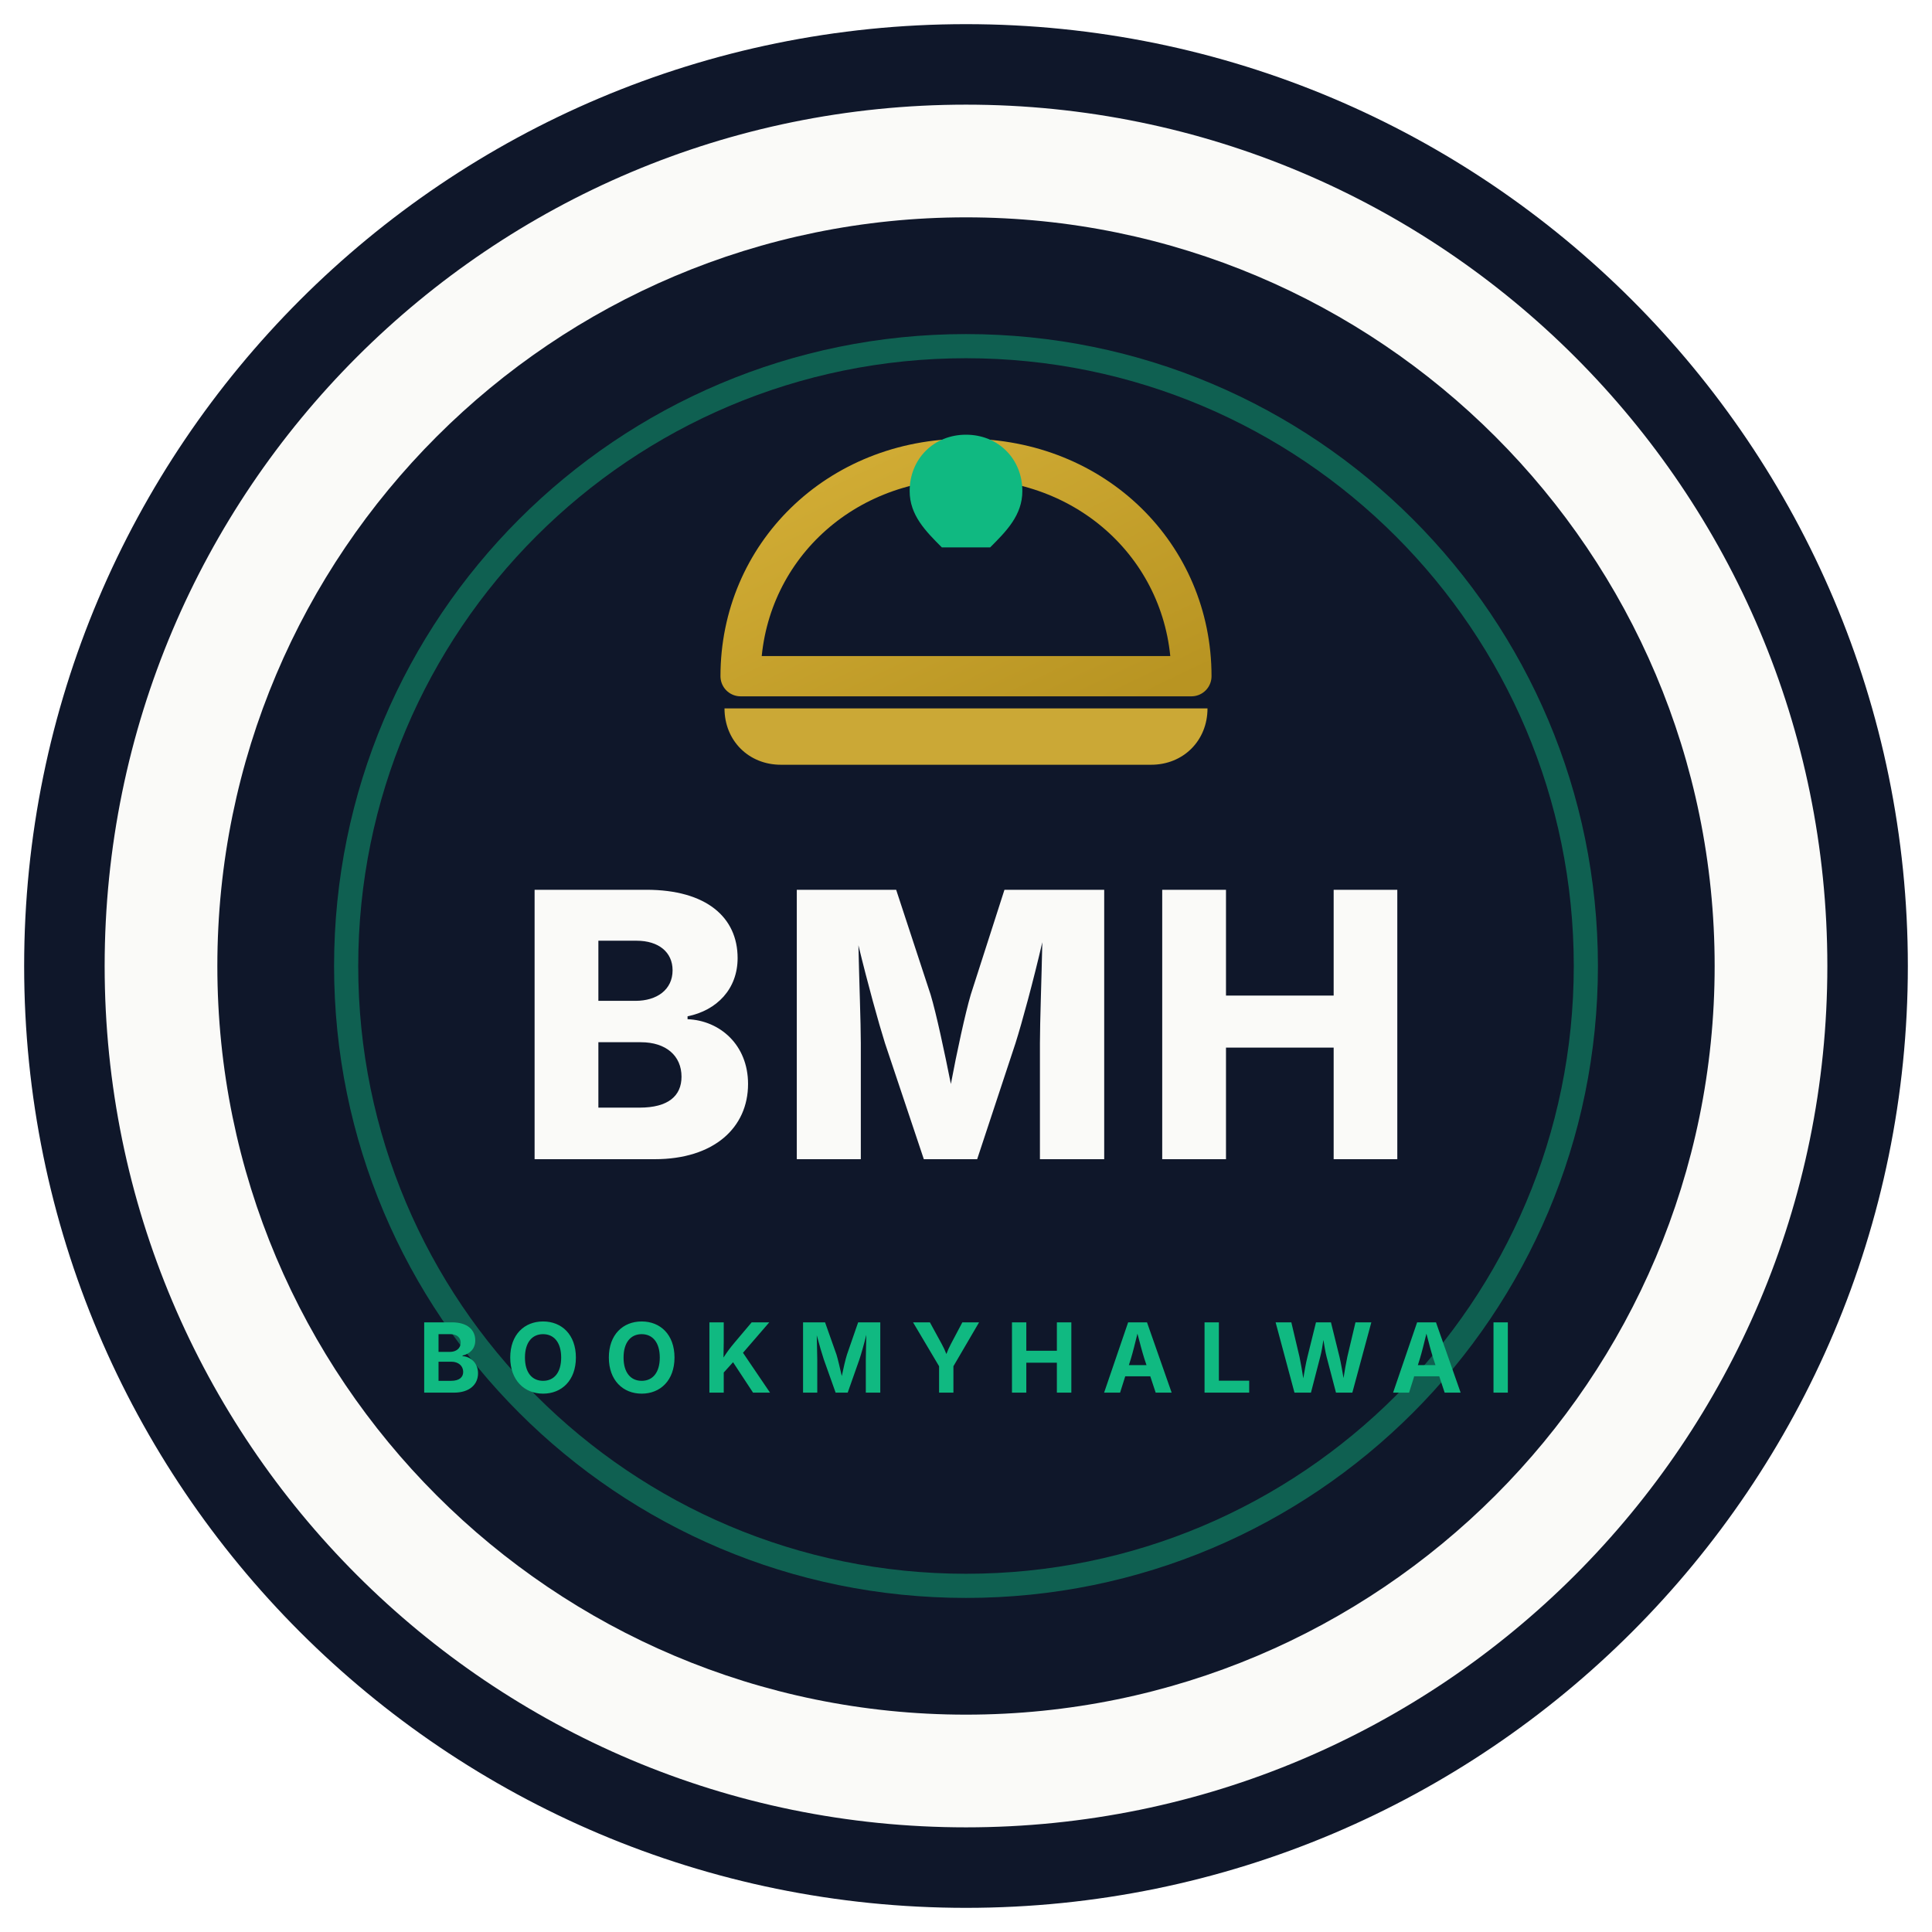
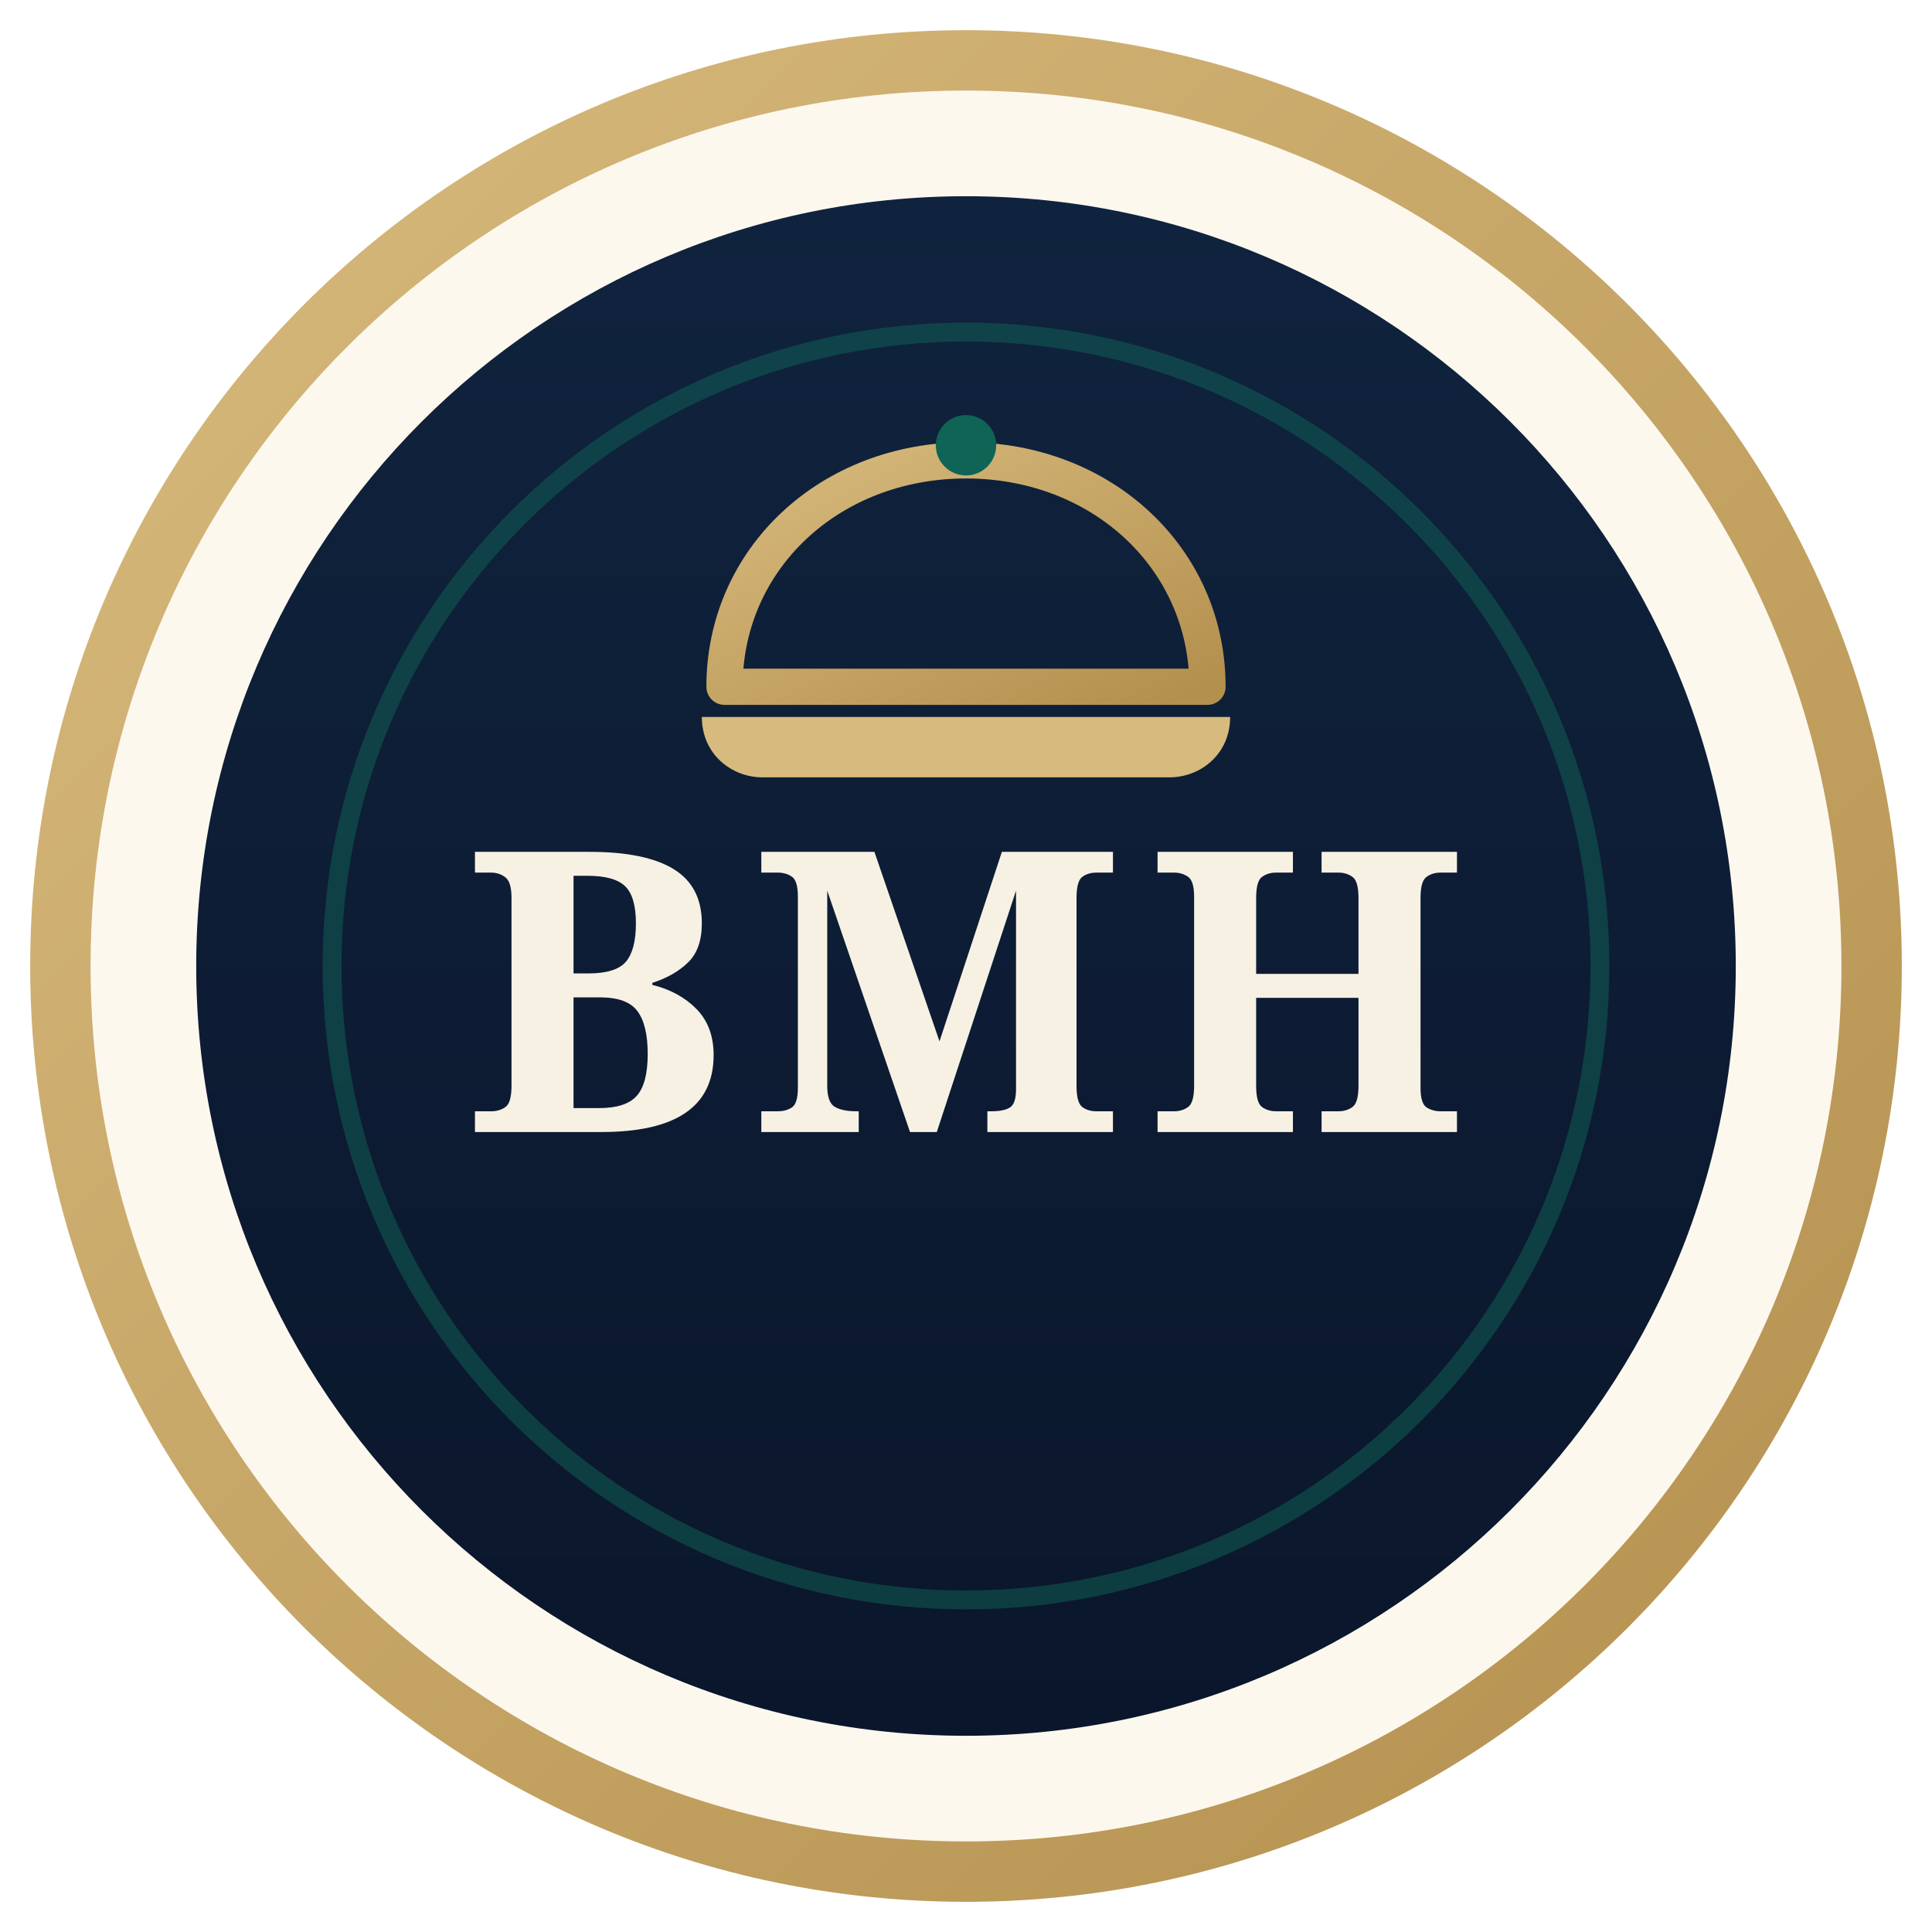
- <svg xmlns="http://www.w3.org/2000/svg" viewBox="0 0 240 240" role="img" aria-labelledby="title desc">
+ <svg xmlns="http://www.w3.org/2000/svg" viewBox="0 0 256 256" role="img" aria-labelledby="title desc">
  <defs>
-     <linearGradient id="goldRing" x1="0%" x2="100%" y1="0%" y2="100%">
-       <stop offset="0%" stop-color="#D4AF37" />
-       <stop offset="100%" stop-color="#B89422" />
+     <linearGradient id="ring" x1="0%" x2="100%" y1="0%" y2="100%">
+       <stop offset="0%" stop-color="#D7BA7D" />
+       <stop offset="100%" stop-color="#B4904E" />
+     </linearGradient>
+     <linearGradient id="core" x1="0%" x2="0%" y1="0%" y2="100%">
+       <stop offset="0%" stop-color="#10233E" />
+       <stop offset="100%" stop-color="#0A162B" />
    </linearGradient>
  </defs>
-   <circle cx="120" cy="120" r="112" fill="#FAFAF8" stroke="#0F172A" stroke-width="10" />
-   <circle cx="120" cy="120" r="93" fill="#0F172A" />
-   <circle cx="120" cy="120" r="77" fill="none" stroke="#10B981" stroke-width="3" opacity="0.45" />
-   <g transform="translate(120 78)">
-     <path d="M-28 6h56c0-15-12-27-28-27S-28-9-28 6Z" fill="none" stroke="url(#goldRing)" stroke-width="5" stroke-linecap="round" stroke-linejoin="round" />
-     <path d="M-30 10h60c0 4-3 7-7 7h-46c-4 0-7-3-7-7Z" fill="#D4AF37" opacity="0.95" />
-     <path d="M0 -24c4 0 7 3 7 7 0 3-2 5-4 7h-6c-2-2-4-4-4-7 0-4 3-7 7-7Z" fill="#10B981" />
+   <circle cx="128" cy="128" r="120" fill="#FCF8EE" stroke="url(#ring)" stroke-width="8" />
+   <circle cx="128" cy="128" r="102" fill="url(#core)" />
+   <circle cx="128" cy="128" r="84" fill="none" stroke="#0F6456" stroke-width="2.5" opacity="0.5" />
+   <g transform="translate(128 83)">
+     <path d="M-32 8h64c0-17-14-30-32-30S-32-9-32 8Z" fill="none" stroke="url(#ring)" stroke-width="4.8" stroke-linecap="round" stroke-linejoin="round" />
+     <path d="M-35 12h70c0 5-4 8-8 8h-54c-4 0-8-3-8-8Z" fill="#D7BA7D" />
+     <circle cx="0" cy="-24" r="4" fill="#0F6456" />
  </g>
-   <text x="120" y="144" fill="#FAFAF8" font-family="Inter, Arial, sans-serif" font-size="46" font-weight="800" text-anchor="middle" letter-spacing="2">BMH</text>
-   <text x="120" y="173" fill="#10B981" font-family="Inter, Arial, sans-serif" font-size="12" font-weight="700" text-anchor="middle" letter-spacing="3">BOOKMYHALWAI</text>
+   <text x="128" y="150" fill="#F7F1E4" font-family="Cinzel, serif" font-size="52" font-weight="700" letter-spacing="3" text-anchor="middle">BMH</text>
</svg>
